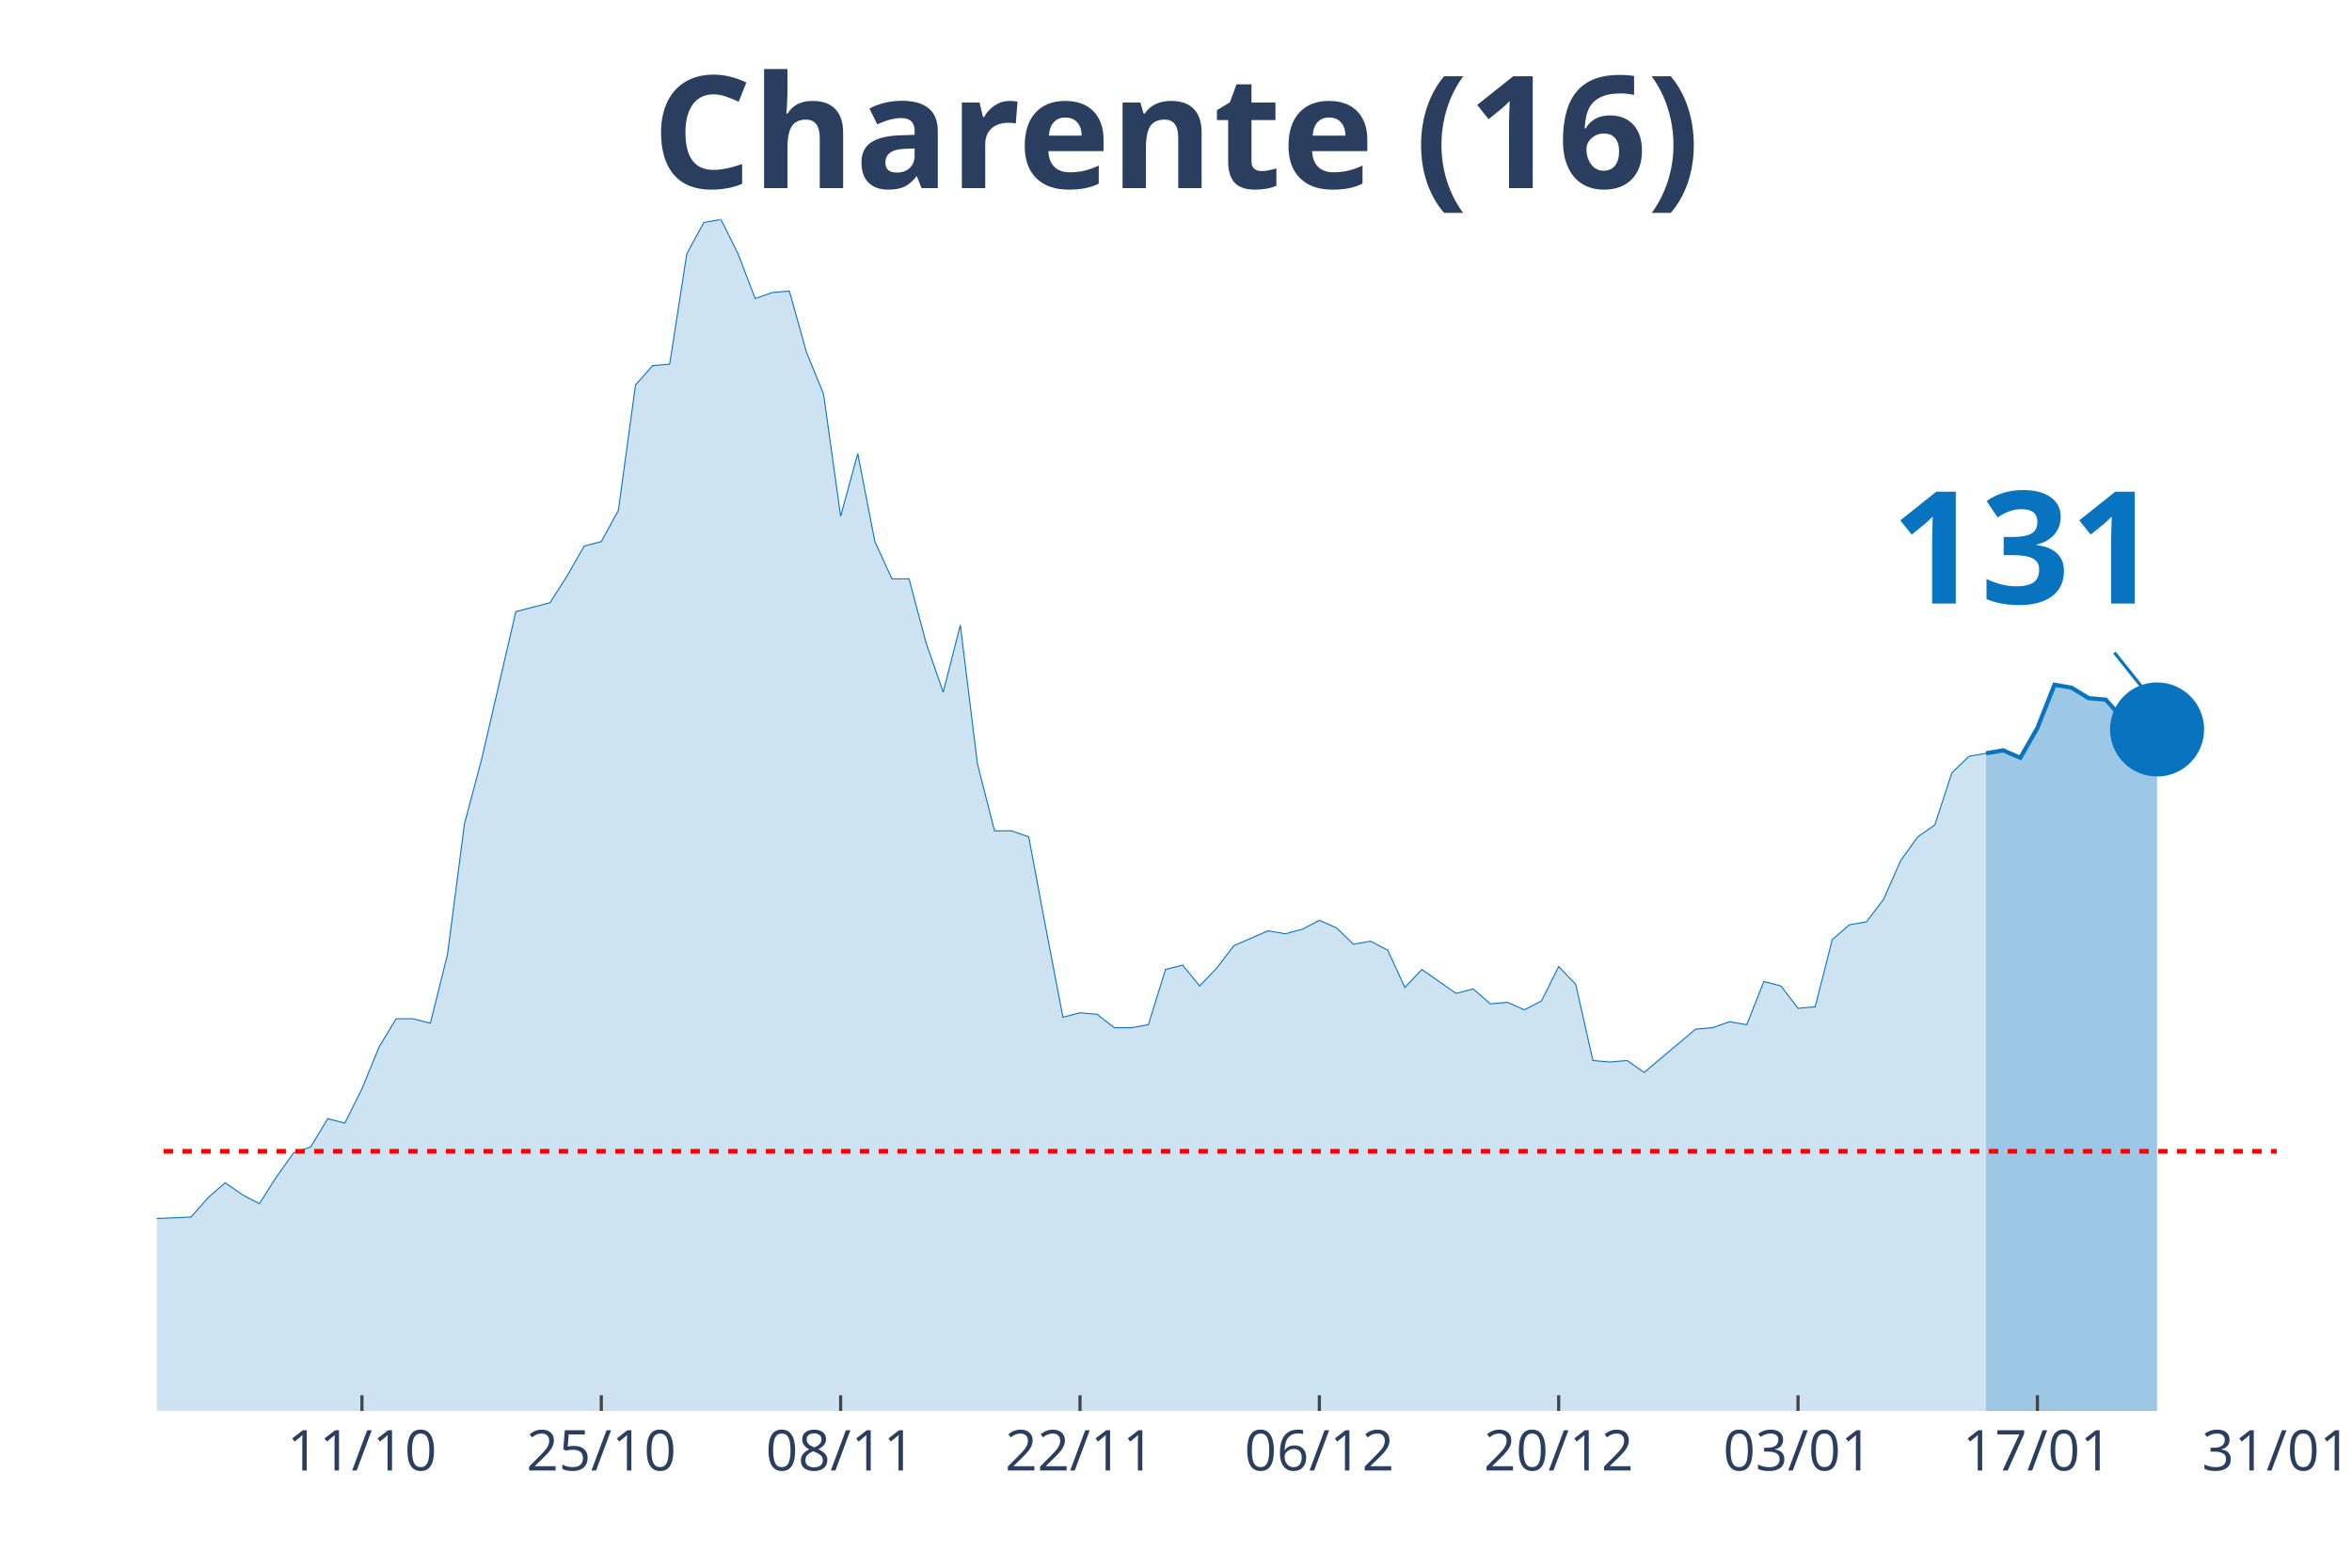
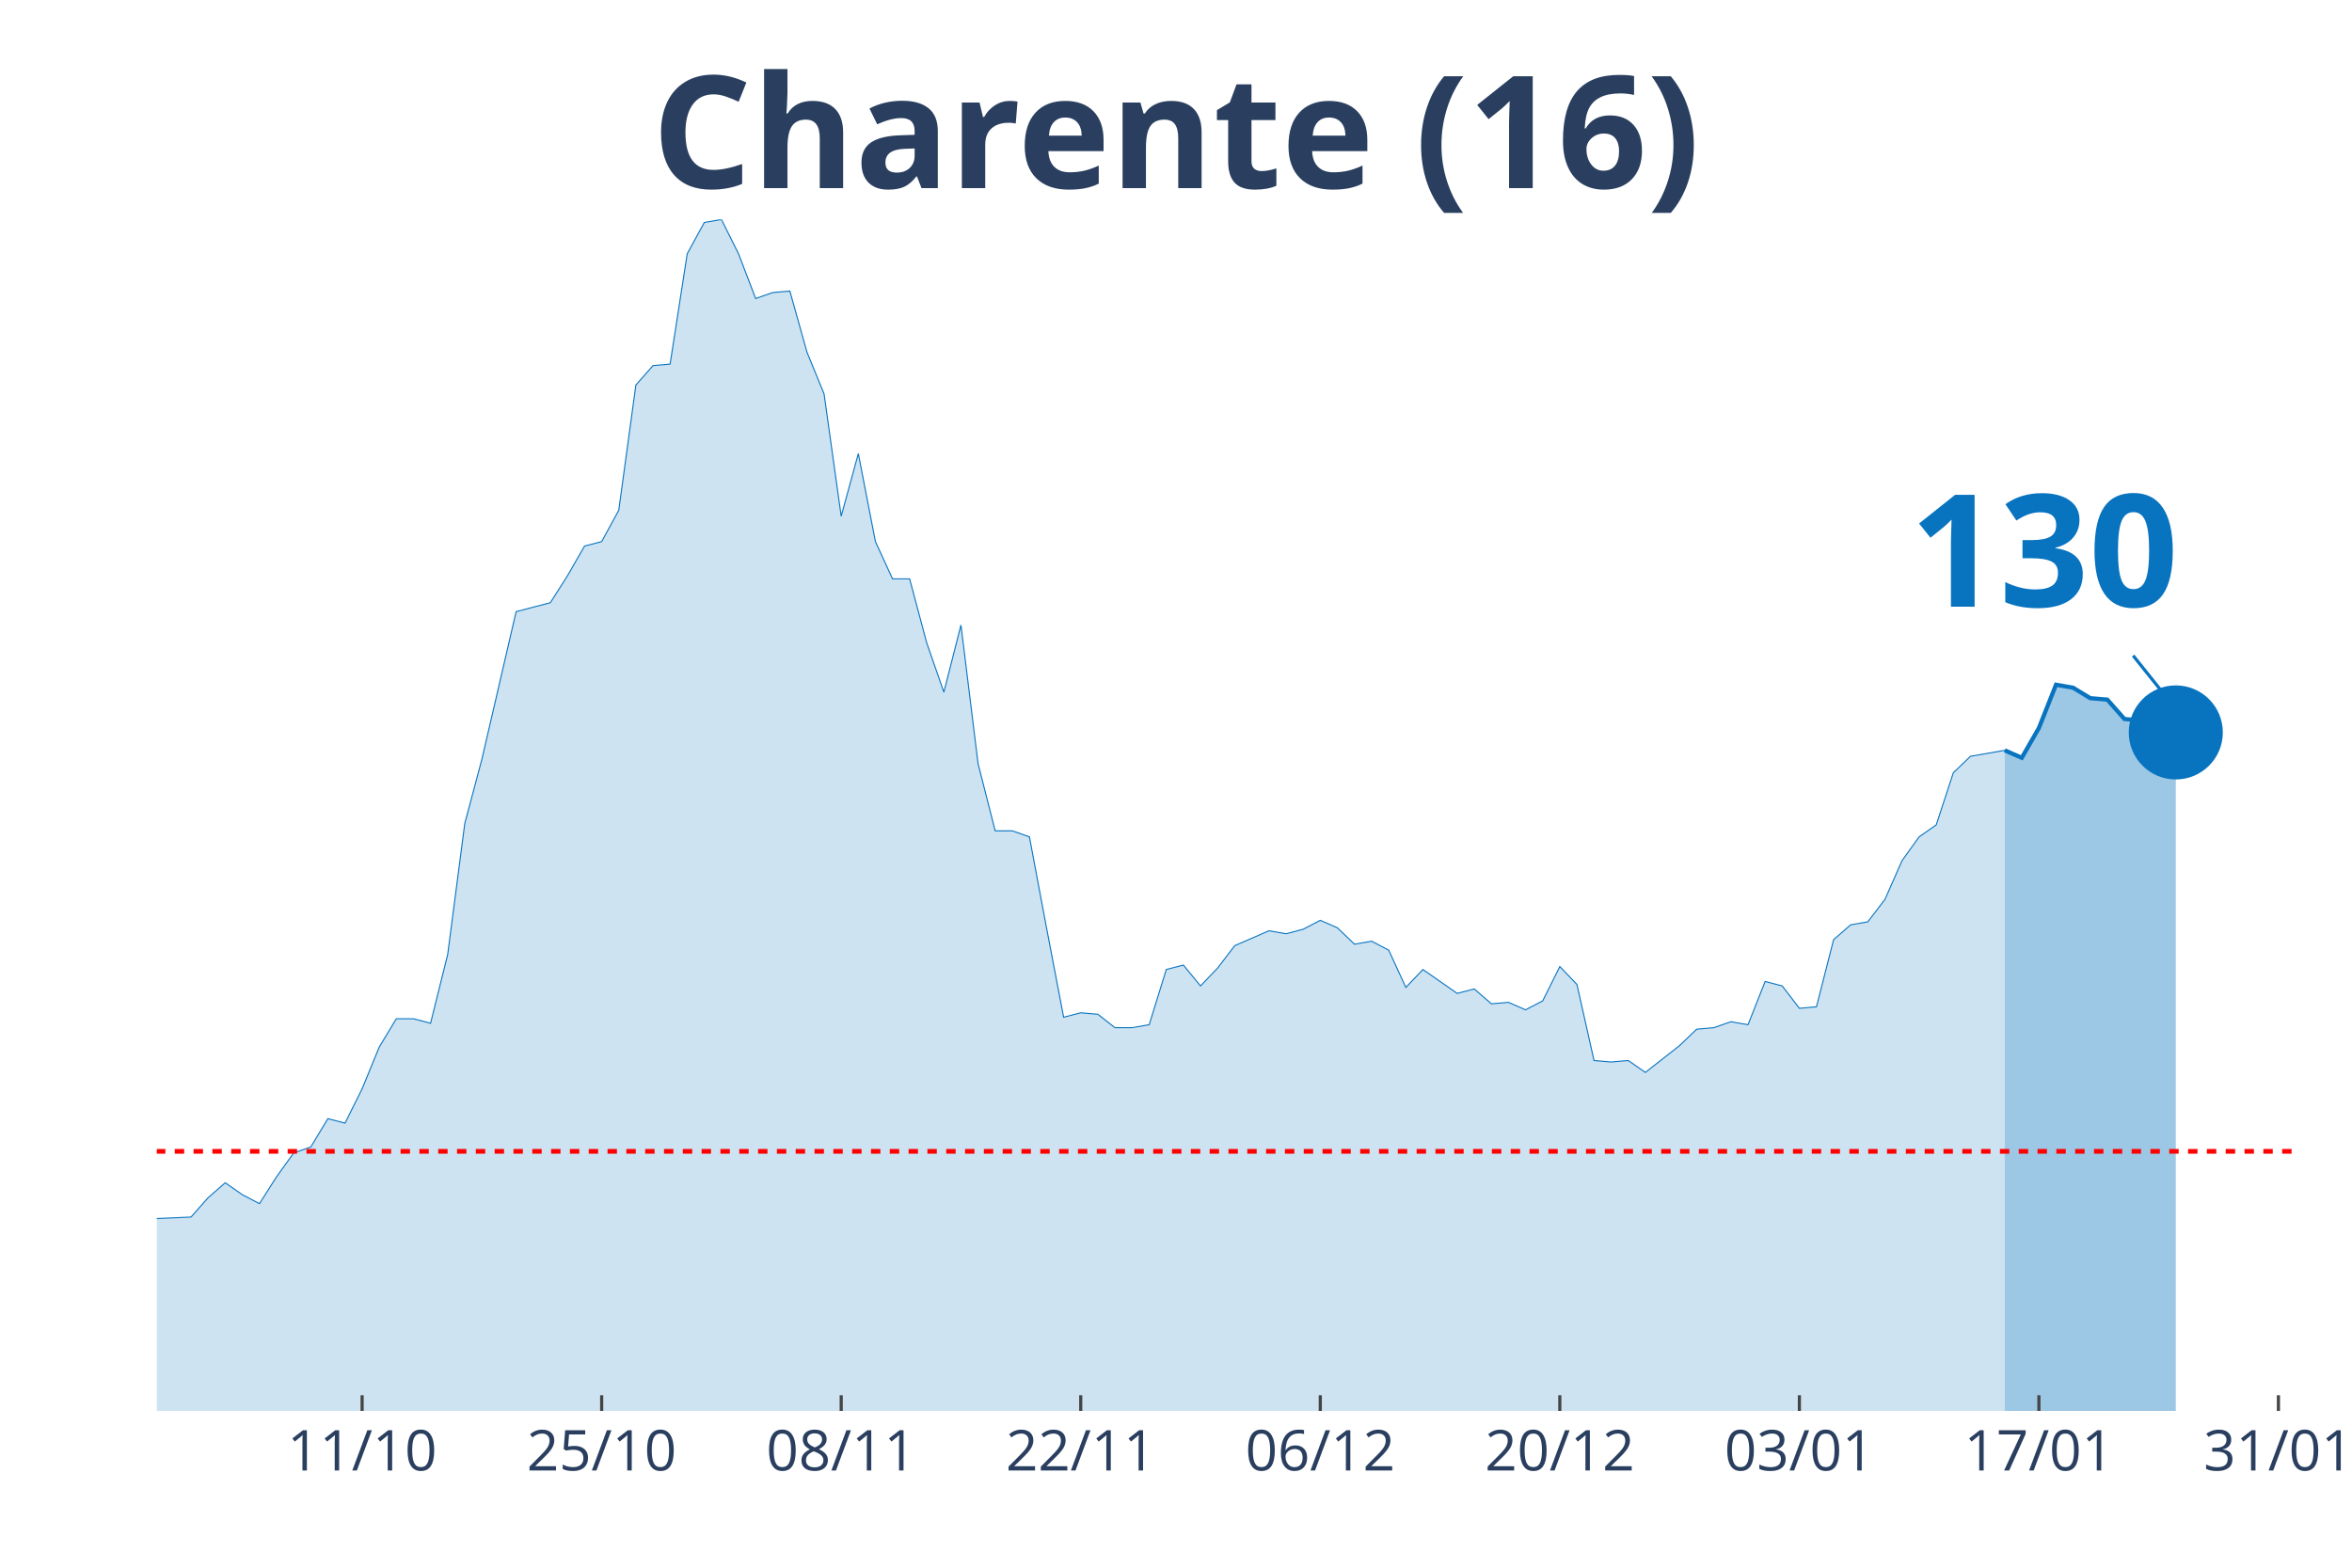
<svg xmlns="http://www.w3.org/2000/svg" class="main-svg" width="1125" height="750" style="" viewBox="0 0 750 500">
  <rect x="0" y="0" width="750" height="500" style="fill: rgb(0, 0, 0); fill-opacity: 0;" />
-   <defs id="defs-d01c18">
+   <defs id="defs-e784ee">
    <g class="clips">
-       <clipPath id="clipd01c18xyplot" class="plotclip">
-         <rect width="676" height="380" />
+       <clipPath id="clipe784eexyplot" class="plotclip">
+         <rect width="682" height="380" />
      </clipPath>
-       <clipPath class="axesclip" id="clipd01c18x">
-         <rect x="50" y="0" width="676" height="500" />
+       <clipPath class="axesclip" id="clipe784eex">
+         <rect x="50" y="0" width="682" height="500" />
      </clipPath>
-       <clipPath class="axesclip" id="clipd01c18y">
+       <clipPath class="axesclip" id="clipe784eey">
        <rect x="0" y="70" width="750" height="380" />
      </clipPath>
-       <clipPath class="axesclip" id="clipd01c18xy">
-         <rect x="50" y="70" width="676" height="380" />
+       <clipPath class="axesclip" id="clipe784eexy">
+         <rect x="50" y="70" width="682" height="380" />
      </clipPath>
    </g>
    <g class="gradients" />
  </defs>
  <g class="bglayer">
-     <rect class="bg" x="50" y="70" width="676" height="380" style="fill: rgb(0, 0, 0); fill-opacity: 0; stroke-width: 0;" />
+     <rect class="bg" x="50" y="70" width="682" height="380" style="fill: rgb(0, 0, 0); fill-opacity: 0; stroke-width: 0;" />
  </g>
  <g class="layer-below">
    <g class="imagelayer" />
    <g class="shapelayer" />
  </g>
  <g class="cartesianlayer">
    <g class="subplot xy">
      <g class="layer-subplot">
        <g class="shapelayer" />
        <g class="imagelayer" />
      </g>
      <g class="gridlayer">
        <g class="x">
-           <path class="xgrid crisp" transform="translate(115.42,0)" d="M0,70v380" style="stroke: rgb(255, 255, 255); stroke-opacity: 1; stroke-width: 1px;" />
-           <path class="xgrid crisp" transform="translate(191.74,0)" d="M0,70v380" style="stroke: rgb(255, 255, 255); stroke-opacity: 1; stroke-width: 1px;" />
-           <path class="xgrid crisp" transform="translate(268.06,0)" d="M0,70v380" style="stroke: rgb(255, 255, 255); stroke-opacity: 1; stroke-width: 1px;" />
-           <path class="xgrid crisp" transform="translate(344.39,0)" d="M0,70v380" style="stroke: rgb(255, 255, 255); stroke-opacity: 1; stroke-width: 1px;" />
-           <path class="xgrid crisp" transform="translate(420.71,0)" d="M0,70v380" style="stroke: rgb(255, 255, 255); stroke-opacity: 1; stroke-width: 1px;" />
-           <path class="xgrid crisp" transform="translate(497.03,0)" d="M0,70v380" style="stroke: rgb(255, 255, 255); stroke-opacity: 1; stroke-width: 1px;" />
-           <path class="xgrid crisp" transform="translate(573.35,0)" d="M0,70v380" style="stroke: rgb(255, 255, 255); stroke-opacity: 1; stroke-width: 1px;" />
-           <path class="xgrid crisp" transform="translate(649.68,0)" d="M0,70v380" style="stroke: rgb(255, 255, 255); stroke-opacity: 1; stroke-width: 1px;" />
+           <path class="xgrid crisp" transform="translate(115.47,0)" d="M0,70v380" style="stroke: rgb(255, 255, 255); stroke-opacity: 1; stroke-width: 1px;" />
+           <path class="xgrid crisp" transform="translate(191.86,0)" d="M0,70v380" style="stroke: rgb(255, 255, 255); stroke-opacity: 1; stroke-width: 1px;" />
+           <path class="xgrid crisp" transform="translate(268.24,0)" d="M0,70v380" style="stroke: rgb(255, 255, 255); stroke-opacity: 1; stroke-width: 1px;" />
+           <path class="xgrid crisp" transform="translate(344.62,0)" d="M0,70v380" style="stroke: rgb(255, 255, 255); stroke-opacity: 1; stroke-width: 1px;" />
+           <path class="xgrid crisp" transform="translate(421.01,0)" d="M0,70v380" style="stroke: rgb(255, 255, 255); stroke-opacity: 1; stroke-width: 1px;" />
+           <path class="xgrid crisp" transform="translate(497.39,0)" d="M0,70v380" style="stroke: rgb(255, 255, 255); stroke-opacity: 1; stroke-width: 1px;" />
+           <path class="xgrid crisp" transform="translate(573.78,0)" d="M0,70v380" style="stroke: rgb(255, 255, 255); stroke-opacity: 1; stroke-width: 1px;" />
+           <path class="xgrid crisp" transform="translate(650.16,0)" d="M0,70v380" style="stroke: rgb(255, 255, 255); stroke-opacity: 1; stroke-width: 1px;" />
+           <path class="xgrid crisp" transform="translate(726.54,0)" d="M0,70v380" style="stroke: rgb(255, 255, 255); stroke-opacity: 1; stroke-width: 1px;" />
        </g>
        <g class="y" />
      </g>
      <g class="zerolinelayer" />
      <path class="xlines-below" />
      <path class="ylines-below" />
      <g class="overlines-below" />
      <g class="xaxislayer-below" />
      <g class="yaxislayer-below" />
      <g class="overaxes-below" />
-       <g class="plot" transform="translate(50, 70)" clip-path="url('#clipd01c18xyplot')">
+       <g class="plot" transform="translate(50, 70)" clip-path="url('#clipe784eexyplot')">
        <g class="scatterlayer mlayer">
-           <g class="trace scatter trace08905e" style="stroke-miterlimit: 2;">
+           <g class="trace scatter traceeab2f8" style="stroke-miterlimit: 2;">
            <g class="fills">
              <g>
-                 <path class="js-fill" d="M583.32,380L-741.42,380L-741.42,373.82L-719.61,368.59L-714.16,368.59L-659.65,380L-654.19,379.05L-365.26,375.72L-359.81,376.67L-267.13,375.72L-261.68,374.77L-250.77,369.54L-245.32,367.16L-234.42,365.26L-228.97,361.93L-201.71,363.35L-196.26,360.03L-179.9,358.6L-174.45,355.27L-163.55,342.9L-158.1,344.33L-152.65,341L-147.19,342.43L-136.29,341.48L-130.84,337.67L-103.58,328.64L-98.13,318.17L-92.68,320.08L-87.23,312.94L-76.32,289.64L-70.87,284.41L-59.97,287.26L-54.52,283.93L-49.06,289.64L-43.61,292.97L-38.16,302.95L-32.71,307.71L-27.26,307.71L-21.81,312.94L-16.35,317.22L-10.9,313.89L-5.45,314.84L0,318.65L10.9,318.17L16.35,311.99L21.81,307.23L27.26,311.04L32.71,313.89L38.16,305.33L43.61,297.72L49.06,295.82L54.52,286.78L59.97,288.21L65.42,277.27L70.87,263.95L76.32,254.92L81.77,254.92L87.23,256.35L92.68,234.47L98.13,192.62L103.58,172.17L114.48,125.08L119.94,123.65L125.39,122.23L130.84,113.67L136.29,104.16L141.74,102.73L147.19,92.74L152.65,52.79L158.1,46.61L163.55,46.13L169,10.94L174.45,0.95L179.9,0L185.35,10.94L190.81,25.21L196.26,23.3L201.71,22.83L207.16,42.33L212.61,55.64L218.06,94.64L223.52,74.67L228.97,102.73L234.42,114.62L239.87,114.62L245.32,135.07L250.77,150.76L256.23,129.36L261.68,173.59L267.13,194.99L272.58,194.99L278.03,196.9L283.48,225.91L288.94,254.44L294.39,253.02L299.84,253.49L305.29,257.77L310.74,257.77L316.19,256.82L321.65,239.22L327.1,237.8L332.55,244.46L338,238.75L343.45,231.61L348.9,229.24L354.35,226.86L359.81,227.81L365.26,226.38L370.71,223.53L376.16,225.91L381.61,231.14L387.06,230.19L392.52,233.04L397.97,244.93L403.42,239.22L414.32,246.83L419.77,245.41L425.23,250.16L430.68,249.69L436.13,252.07L441.58,249.21L447.03,238.27L452.48,243.98L457.94,268.24L463.39,268.71L468.84,268.24L474.29,272.04L490.65,258.25L496.1,257.77L501.55,255.87L507,256.82L512.45,243.03L517.9,244.46L523.35,251.59L528.81,251.11L534.26,229.71L539.71,224.96L545.16,224.01L550.61,216.87L556.06,204.51L561.52,196.9L566.97,193.09L572.42,176.45L577.87,171.21L583.32,170.26" style="fill: rgb(8, 115, 191); fill-opacity: 0.2; stroke-width: 0;" />
+                 <path class="js-fill" d="M589.25,380L-742.02,380L-742.02,373.82L-720.19,368.59L-714.74,368.59L-660.18,380L-654.72,379.05L-365.55,375.72L-360.1,376.67L-267.34,375.72L-261.89,374.77L-250.98,369.54L-245.52,367.16L-234.61,365.26L-229.15,361.93L-201.87,363.35L-196.42,360.03L-180.05,358.6L-174.59,355.27L-163.68,342.9L-158.22,344.33L-152.77,341L-147.31,342.43L-136.4,341.48L-130.94,337.67L-103.66,328.64L-98.21,318.17L-92.75,320.08L-87.3,312.94L-76.38,289.64L-70.93,284.41L-60.02,287.26L-54.56,283.93L-49.1,289.64L-43.65,292.97L-38.19,302.95L-32.74,307.71L-27.28,307.71L-21.82,312.94L-16.37,317.22L-10.91,313.89L-5.46,314.84L0,318.65L10.91,318.17L16.37,311.99L21.82,307.23L27.28,311.04L32.74,313.89L38.19,305.33L43.65,297.72L49.1,295.82L54.56,286.78L60.02,288.21L65.47,277.27L70.93,263.95L76.38,254.92L81.84,254.92L87.3,256.35L92.75,234.47L98.21,192.62L103.66,172.17L114.58,125.08L120.03,123.65L125.49,122.23L130.94,113.67L136.4,104.16L141.86,102.73L147.31,92.74L152.77,52.79L158.22,46.61L163.68,46.13L169.14,10.94L174.59,0.95L180.05,0L185.5,10.94L190.96,25.21L196.42,23.3L201.87,22.83L207.33,42.33L212.78,55.64L218.24,94.64L223.7,74.67L229.15,102.73L234.61,114.62L240.06,114.62L245.52,135.07L250.98,150.76L256.43,129.36L261.89,173.59L267.34,194.99L272.8,194.99L278.26,196.9L283.71,225.91L289.17,254.44L294.62,253.02L300.08,253.49L305.54,257.77L310.99,257.77L316.45,256.82L321.9,239.22L327.36,237.8L332.82,244.46L338.27,238.75L343.73,231.61L349.18,229.24L354.64,226.86L360.1,227.81L365.55,226.38L371.01,223.53L376.46,225.91L381.92,231.14L387.38,230.19L392.83,233.04L398.29,244.93L403.74,239.22L414.66,246.83L420.11,245.41L425.57,250.16L431.02,249.69L436.48,252.07L441.94,249.21L447.39,238.27L452.85,243.98L458.3,268.24L463.76,268.71L469.22,268.24L474.67,272.04L485.58,263.48L491.04,258.25L496.5,257.77L501.95,255.87L507.41,256.82L512.86,243.03L518.32,244.46L523.78,251.59L529.23,251.11L534.69,229.71L540.14,224.96L545.6,224.01L551.06,216.87L556.51,204.51L561.97,196.9L567.42,193.09L572.88,176.45L578.34,171.21L589.25,169.31" style="fill: rgb(8, 115, 191); fill-opacity: 0.2; stroke-width: 0;" />
              </g>
            </g>
            <g class="errorbars" />
            <g class="lines">
-               <path class="js-line" d="M-741.42,373.82L-719.61,368.59L-714.16,368.59L-659.65,380L-654.19,379.05L-365.26,375.72L-359.81,376.67L-267.13,375.72L-261.68,374.77L-250.77,369.54L-245.32,367.16L-234.42,365.26L-228.97,361.93L-201.71,363.35L-196.26,360.03L-179.9,358.6L-174.45,355.27L-163.55,342.9L-158.1,344.33L-152.65,341L-147.19,342.43L-136.29,341.48L-130.84,337.67L-103.58,328.64L-98.13,318.17L-92.68,320.08L-87.23,312.94L-76.32,289.64L-70.87,284.41L-59.97,287.26L-54.52,283.93L-49.06,289.64L-43.61,292.97L-38.16,302.95L-32.71,307.71L-27.26,307.71L-21.81,312.94L-16.35,317.22L-10.9,313.89L-5.45,314.84L0,318.65L10.9,318.17L16.35,311.99L21.81,307.23L27.26,311.04L32.71,313.89L38.16,305.33L43.61,297.72L49.06,295.82L54.52,286.78L59.97,288.21L65.42,277.27L70.87,263.95L76.32,254.92L81.77,254.92L87.23,256.35L92.68,234.47L98.13,192.62L103.58,172.17L114.48,125.08L119.94,123.65L125.39,122.23L130.84,113.67L136.29,104.16L141.74,102.73L147.19,92.74L152.65,52.79L158.1,46.61L163.55,46.13L169,10.94L174.45,0.95L179.9,0L185.35,10.94L190.81,25.21L196.26,23.3L201.71,22.83L207.16,42.33L212.61,55.64L218.06,94.64L223.52,74.67L228.97,102.73L234.42,114.62L239.87,114.62L245.32,135.07L250.77,150.76L256.23,129.36L261.68,173.59L267.13,194.99L272.58,194.99L278.03,196.9L283.48,225.91L288.94,254.44L294.39,253.02L299.84,253.49L305.29,257.77L310.74,257.77L316.19,256.82L321.65,239.22L327.1,237.8L332.55,244.46L338,238.75L343.45,231.61L348.9,229.24L354.35,226.86L359.81,227.81L365.26,226.38L370.71,223.53L376.16,225.91L381.61,231.14L387.06,230.19L392.52,233.04L397.97,244.93L403.42,239.22L414.32,246.83L419.77,245.41L425.23,250.16L430.68,249.69L436.13,252.07L441.58,249.21L447.03,238.27L452.48,243.98L457.94,268.24L463.39,268.71L468.84,268.24L474.29,272.04L490.65,258.25L496.1,257.77L501.55,255.87L507,256.82L512.45,243.03L517.9,244.46L523.35,251.59L528.81,251.11L534.26,229.71L539.71,224.96L545.16,224.01L550.61,216.87L556.06,204.51L561.52,196.9L566.97,193.09L572.42,176.45L577.87,171.21L583.32,170.26" style="vector-effect: non-scaling-stroke; fill: none; stroke: rgb(8, 115, 191); stroke-opacity: 1; stroke-width: 0.5px; opacity: 1;" />
+               <path class="js-line" d="M-742.02,373.82L-720.19,368.59L-714.74,368.59L-660.18,380L-654.72,379.05L-365.55,375.72L-360.1,376.67L-267.34,375.72L-261.89,374.77L-250.98,369.54L-245.52,367.16L-234.61,365.26L-229.15,361.93L-201.87,363.35L-196.42,360.03L-180.05,358.6L-174.59,355.27L-163.68,342.9L-158.22,344.33L-152.77,341L-147.31,342.43L-136.4,341.48L-130.94,337.67L-103.66,328.64L-98.21,318.17L-92.75,320.08L-87.3,312.94L-76.38,289.64L-70.93,284.41L-60.02,287.26L-54.56,283.93L-49.1,289.64L-43.65,292.97L-38.19,302.95L-32.74,307.71L-27.28,307.71L-21.82,312.94L-16.37,317.22L-10.91,313.89L-5.46,314.84L0,318.65L10.91,318.17L16.37,311.99L21.82,307.23L27.28,311.04L32.74,313.89L38.19,305.33L43.65,297.72L49.1,295.82L54.56,286.78L60.02,288.21L65.47,277.27L70.93,263.95L76.38,254.92L81.84,254.92L87.3,256.35L92.75,234.47L98.21,192.62L103.66,172.17L114.58,125.08L120.03,123.65L125.49,122.23L130.94,113.67L136.4,104.16L141.86,102.73L147.31,92.74L152.77,52.79L158.22,46.61L163.68,46.13L169.14,10.94L174.59,0.95L180.05,0L185.5,10.94L190.96,25.21L196.42,23.3L201.87,22.83L207.33,42.33L212.78,55.64L218.24,94.64L223.7,74.67L229.15,102.73L234.61,114.62L240.06,114.62L245.52,135.07L250.98,150.76L256.43,129.36L261.89,173.59L267.34,194.99L272.8,194.99L278.26,196.9L283.71,225.91L289.17,254.44L294.62,253.02L300.08,253.49L305.54,257.77L310.99,257.77L316.45,256.82L321.9,239.22L327.36,237.8L332.82,244.46L338.27,238.75L343.73,231.61L349.18,229.24L354.64,226.86L360.1,227.81L365.55,226.38L371.01,223.53L376.46,225.91L381.92,231.14L387.38,230.19L392.83,233.04L398.29,244.93L403.74,239.22L414.66,246.83L420.11,245.41L425.57,250.16L431.02,249.69L436.48,252.07L441.94,249.21L447.39,238.27L452.85,243.98L458.3,268.24L463.76,268.71L469.22,268.24L474.67,272.04L485.58,263.48L491.04,258.25L496.5,257.77L501.95,255.87L507.41,256.82L512.86,243.03L518.32,244.46L523.78,251.59L529.23,251.11L534.69,229.71L540.14,224.96L545.6,224.01L551.06,216.87L556.51,204.51L561.97,196.9L567.42,193.09L572.88,176.45L578.34,171.21L589.25,169.31" style="vector-effect: non-scaling-stroke; fill: none; stroke: rgb(8, 115, 191); stroke-opacity: 1; stroke-width: 0.5px; opacity: 1;" />
            </g>
            <g class="points" />
            <g class="text" />
          </g>
-           <g class="trace scatter trace0e3745" style="stroke-miterlimit: 2;">
+           <g class="trace scatter trace2998ab" style="stroke-miterlimit: 2;">
            <g class="fills">
              <g>
-                 <path class="js-fill" d="M637.84,380L583.32,380L583.32,170.26L588.77,169.31L594.23,171.69L599.68,162.18L605.13,148.39L610.58,149.34L616.03,152.67L621.48,153.14L626.94,159.32L632.39,159.8L637.84,162.65" style="fill: rgb(8, 115, 191); fill-opacity: 0.4; stroke-width: 0;" />
+                 <path class="js-fill" d="M643.81,380L589.25,380L589.25,169.31L594.7,171.69L600.16,162.18L605.62,148.39L611.07,149.34L616.53,152.67L621.98,153.14L627.44,159.32L632.9,159.8L638.35,162.65L643.81,163.6" style="fill: rgb(8, 115, 191); fill-opacity: 0.4; stroke-width: 0;" />
              </g>
            </g>
            <g class="errorbars" />
            <g class="lines">
-               <path class="js-line" d="M583.32,170.26L588.77,169.31L594.23,171.69L599.68,162.18L605.13,148.39L610.58,149.34L616.03,152.67L621.48,153.14L626.94,159.32L632.39,159.8L637.84,162.65" style="vector-effect: non-scaling-stroke; fill: none; stroke: rgb(8, 115, 191); stroke-opacity: 1; stroke-width: 2px; opacity: 1;" />
+               <path class="js-line" d="M589.25,169.31L594.7,171.69L600.16,162.18L605.62,148.39L611.07,149.34L616.53,152.67L621.98,153.14L627.44,159.32L632.9,159.8L638.35,162.65L643.81,163.6" style="vector-effect: non-scaling-stroke; fill: none; stroke: rgb(8, 115, 191); stroke-opacity: 1; stroke-width: 2px; opacity: 1;" />
            </g>
            <g class="points" />
            <g class="text" />
          </g>
-           <g class="trace scatter trace191cd3" style="stroke-miterlimit: 2; opacity: 1;">
+           <g class="trace scatter trace3ae6bb" style="stroke-miterlimit: 2; opacity: 1;">
            <g class="fills" />
            <g class="errorbars" />
            <g class="lines" />
            <g class="points">
-               <path class="point" transform="translate(637.84,162.65)" d="M15,0A15,15 0 1,1 0,-15A15,15 0 0,1 15,0Z" style="opacity: 1; stroke-width: 0px; fill: rgb(8, 115, 191); fill-opacity: 1;" />
+               <path class="point" transform="translate(643.81,163.6)" d="M15,0A15,15 0 1,1 0,-15A15,15 0 0,1 15,0Z" style="opacity: 1; stroke-width: 0px; fill: rgb(8, 115, 191); fill-opacity: 1;" />
            </g>
            <g class="text" />
          </g>
        </g>
      </g>
      <g class="overplot" />
      <path class="xlines-above crisp" style="fill: none; stroke-width: 1px; stroke: rgb(0, 0, 0); stroke-opacity: 0;" d="" />
      <path class="ylines-above crisp" style="fill: none;" d="M0,0" />
      <g class="overlines-above" />
      <g class="xaxislayer-above">
-         <path class="xtick ticks crisp" d="M0,450v-5" transform="translate(115.42,0)" style="stroke: rgb(68, 68, 68); stroke-opacity: 1; stroke-width: 1px;" />
-         <path class="xtick ticks crisp" d="M0,450v-5" transform="translate(191.74,0)" style="stroke: rgb(68, 68, 68); stroke-opacity: 1; stroke-width: 1px;" />
-         <path class="xtick ticks crisp" d="M0,450v-5" transform="translate(268.06,0)" style="stroke: rgb(68, 68, 68); stroke-opacity: 1; stroke-width: 1px;" />
-         <path class="xtick ticks crisp" d="M0,450v-5" transform="translate(344.39,0)" style="stroke: rgb(68, 68, 68); stroke-opacity: 1; stroke-width: 1px;" />
-         <path class="xtick ticks crisp" d="M0,450v-5" transform="translate(420.71,0)" style="stroke: rgb(68, 68, 68); stroke-opacity: 1; stroke-width: 1px;" />
-         <path class="xtick ticks crisp" d="M0,450v-5" transform="translate(497.03,0)" style="stroke: rgb(68, 68, 68); stroke-opacity: 1; stroke-width: 1px;" />
-         <path class="xtick ticks crisp" d="M0,450v-5" transform="translate(573.35,0)" style="stroke: rgb(68, 68, 68); stroke-opacity: 1; stroke-width: 1px;" />
-         <path class="xtick ticks crisp" d="M0,450v-5" transform="translate(649.68,0)" style="stroke: rgb(68, 68, 68); stroke-opacity: 1; stroke-width: 1px;" />
+         <path class="xtick ticks crisp" d="M0,450v-5" transform="translate(115.47,0)" style="stroke: rgb(68, 68, 68); stroke-opacity: 1; stroke-width: 1px;" />
+         <path class="xtick ticks crisp" d="M0,450v-5" transform="translate(191.86,0)" style="stroke: rgb(68, 68, 68); stroke-opacity: 1; stroke-width: 1px;" />
+         <path class="xtick ticks crisp" d="M0,450v-5" transform="translate(268.24,0)" style="stroke: rgb(68, 68, 68); stroke-opacity: 1; stroke-width: 1px;" />
+         <path class="xtick ticks crisp" d="M0,450v-5" transform="translate(344.62,0)" style="stroke: rgb(68, 68, 68); stroke-opacity: 1; stroke-width: 1px;" />
+         <path class="xtick ticks crisp" d="M0,450v-5" transform="translate(421.01,0)" style="stroke: rgb(68, 68, 68); stroke-opacity: 1; stroke-width: 1px;" />
+         <path class="xtick ticks crisp" d="M0,450v-5" transform="translate(497.39,0)" style="stroke: rgb(68, 68, 68); stroke-opacity: 1; stroke-width: 1px;" />
+         <path class="xtick ticks crisp" d="M0,450v-5" transform="translate(573.78,0)" style="stroke: rgb(68, 68, 68); stroke-opacity: 1; stroke-width: 1px;" />
+         <path class="xtick ticks crisp" d="M0,450v-5" transform="translate(650.16,0)" style="stroke: rgb(68, 68, 68); stroke-opacity: 1; stroke-width: 1px;" />
+         <path class="xtick ticks crisp" d="M0,450v-5" transform="translate(726.54,0)" style="stroke: rgb(68, 68, 68); stroke-opacity: 1; stroke-width: 1px;" />
        <g class="xtick">
-           <text text-anchor="middle" x="0" y="469" transform="translate(115.42,0)" style="font-family: 'Open Sans', verdana, arial, sans-serif; font-size: 18px; fill: rgb(42, 63, 95); fill-opacity: 1; white-space: pre;">11/10</text>
+           <text text-anchor="middle" x="0" y="469" transform="translate(115.47,0)" style="font-family: 'Open Sans', verdana, arial, sans-serif; font-size: 18px; fill: rgb(42, 63, 95); fill-opacity: 1; white-space: pre;">11/10</text>
        </g>
        <g class="xtick">
-           <text text-anchor="middle" x="0" y="469" transform="translate(191.74,0)" style="font-family: 'Open Sans', verdana, arial, sans-serif; font-size: 18px; fill: rgb(42, 63, 95); fill-opacity: 1; white-space: pre;">25/10</text>
+           <text text-anchor="middle" x="0" y="469" transform="translate(191.86,0)" style="font-family: 'Open Sans', verdana, arial, sans-serif; font-size: 18px; fill: rgb(42, 63, 95); fill-opacity: 1; white-space: pre;">25/10</text>
        </g>
        <g class="xtick">
-           <text text-anchor="middle" x="0" y="469" transform="translate(268.06,0)" style="font-family: 'Open Sans', verdana, arial, sans-serif; font-size: 18px; fill: rgb(42, 63, 95); fill-opacity: 1; white-space: pre;">08/11</text>
+           <text text-anchor="middle" x="0" y="469" transform="translate(268.24,0)" style="font-family: 'Open Sans', verdana, arial, sans-serif; font-size: 18px; fill: rgb(42, 63, 95); fill-opacity: 1; white-space: pre;">08/11</text>
        </g>
        <g class="xtick">
-           <text text-anchor="middle" x="0" y="469" transform="translate(344.39,0)" style="font-family: 'Open Sans', verdana, arial, sans-serif; font-size: 18px; fill: rgb(42, 63, 95); fill-opacity: 1; white-space: pre;">22/11</text>
+           <text text-anchor="middle" x="0" y="469" transform="translate(344.62,0)" style="font-family: 'Open Sans', verdana, arial, sans-serif; font-size: 18px; fill: rgb(42, 63, 95); fill-opacity: 1; white-space: pre;">22/11</text>
        </g>
        <g class="xtick">
-           <text text-anchor="middle" x="0" y="469" transform="translate(420.71,0)" style="font-family: 'Open Sans', verdana, arial, sans-serif; font-size: 18px; fill: rgb(42, 63, 95); fill-opacity: 1; white-space: pre;">06/12</text>
+           <text text-anchor="middle" x="0" y="469" transform="translate(421.01,0)" style="font-family: 'Open Sans', verdana, arial, sans-serif; font-size: 18px; fill: rgb(42, 63, 95); fill-opacity: 1; white-space: pre;">06/12</text>
        </g>
        <g class="xtick">
-           <text text-anchor="middle" x="0" y="469" transform="translate(497.03,0)" style="font-family: 'Open Sans', verdana, arial, sans-serif; font-size: 18px; fill: rgb(42, 63, 95); fill-opacity: 1; white-space: pre;">20/12</text>
+           <text text-anchor="middle" x="0" y="469" transform="translate(497.39,0)" style="font-family: 'Open Sans', verdana, arial, sans-serif; font-size: 18px; fill: rgb(42, 63, 95); fill-opacity: 1; white-space: pre;">20/12</text>
        </g>
        <g class="xtick">
-           <text text-anchor="middle" x="0" y="469" transform="translate(573.35,0)" style="font-family: 'Open Sans', verdana, arial, sans-serif; font-size: 18px; fill: rgb(42, 63, 95); fill-opacity: 1; white-space: pre;">03/01</text>
+           <text text-anchor="middle" x="0" y="469" transform="translate(573.78,0)" style="font-family: 'Open Sans', verdana, arial, sans-serif; font-size: 18px; fill: rgb(42, 63, 95); fill-opacity: 1; white-space: pre;">03/01</text>
        </g>
        <g class="xtick">
-           <text text-anchor="middle" x="0" y="469" transform="translate(649.68,0)" style="font-family: 'Open Sans', verdana, arial, sans-serif; font-size: 18px; fill: rgb(42, 63, 95); fill-opacity: 1; white-space: pre;">17/01</text>
+           <text text-anchor="middle" x="0" y="469" transform="translate(650.16,0)" style="font-family: 'Open Sans', verdana, arial, sans-serif; font-size: 18px; fill: rgb(42, 63, 95); fill-opacity: 1; white-space: pre;">17/01</text>
        </g>
        <g class="xtick">
-           <text text-anchor="middle" x="0" y="469" transform="translate(726,0)" style="font-family: 'Open Sans', verdana, arial, sans-serif; font-size: 18px; fill: rgb(42, 63, 95); fill-opacity: 1; white-space: pre;">31/01</text>
+           <text text-anchor="middle" x="0" y="469" transform="translate(726.54,0)" style="font-family: 'Open Sans', verdana, arial, sans-serif; font-size: 18px; fill: rgb(42, 63, 95); fill-opacity: 1; white-space: pre;">31/01</text>
        </g>
      </g>
      <g class="yaxislayer-above" />
      <g class="overaxes-above" />
    </g>
  </g>
  <g class="polarlayer" />
  <g class="ternarylayer" />
  <g class="geolayer" />
  <g class="funnelarealayer" />
  <g class="pielayer" />
  <g class="treemaplayer" />
  <g class="sunburstlayer" />
  <g class="glimages" />
-   <defs id="topdefs-d01c18">
+   <defs id="topdefs-e784ee">
    <g class="clips" />
  </defs>
  <g class="layer-above">
    <g class="imagelayer" />
    <g class="shapelayer">
-       <path data-index="0" fill-rule="evenodd" d="M-3013.81,367.2L971.32,367.2" clip-path="url('#clipd01c18xy')" style="opacity: 1; stroke: rgb(255, 0, 0); stroke-opacity: 1; fill: rgb(0, 0, 0); fill-opacity: 0; stroke-dasharray: 3px, 3px; stroke-width: 1.5px;" />
+       <path data-index="0" fill-rule="evenodd" d="M-3016.27,367.2L972.06,367.2" clip-path="url('#clipe784eexy')" style="opacity: 1; stroke: rgb(255, 0, 0); stroke-opacity: 1; fill: rgb(0, 0, 0); fill-opacity: 0; stroke-dasharray: 3px, 3px; stroke-width: 1.5px;" />
    </g>
  </g>
  <g class="infolayer">
    <g class="g-gtitle">
      <text class="gtitle" x="375" y="25" text-anchor="middle" dy="0.7em" style="font-family: 'Open Sans', verdana, arial, sans-serif; font-size: 50px; fill: rgb(42, 63, 95); opacity: 1; font-weight: normal; white-space: pre;">
        <tspan style="font-weight:bold">Charente (16)</tspan>
      </text>
    </g>
    <g class="g-xtitle" />
    <g class="annotation" data-index="0" style="opacity: 1;">
-       <g class="annotation-text-g" transform="rotate(0,645.84,172.65)">
-         <g class="cursor-pointer" transform="translate(588, 137)">
+       <g class="annotation-text-g" transform="rotate(0,651.81,173.6)">
+         <g class="cursor-pointer" transform="translate(594, 138)">
          <rect class="bg" x="0.5" y="0.5" width="115" height="71" style="stroke-width: 1px; stroke: rgb(0, 0, 0); stroke-opacity: 0; fill: rgb(255, 255, 255); fill-opacity: 0.6;" />
          <text class="annotation-text" text-anchor="middle" x="57.812" y="55.5" style="font-family: 'Open Sans', verdana, arial, sans-serif; font-size: 50px; fill: rgb(8, 115, 191); fill-opacity: 1; white-space: pre;">
-             <tspan style="font-weight:bold">131 </tspan>
+             <tspan style="font-weight:bold">130 </tspan>
          </text>
        </g>
      </g>
      <g class="annotation-arrow-g" style="opacity: 1;">
-         <path d="M674.24,208.15L685.84,222.65" style="stroke-width: 1px; stroke: rgb(8, 115, 191); stroke-opacity: 1; stroke-dasharray: 0px, 0px, 18.569px, 18.569px;" />
+         <path d="M680.21,209.1L691.81,223.6" style="stroke-width: 1px; stroke: rgb(8, 115, 191); stroke-opacity: 1; stroke-dasharray: 0px, 0px, 18.569px, 18.569px;" />
      </g>
    </g>
  </g>
</svg>
